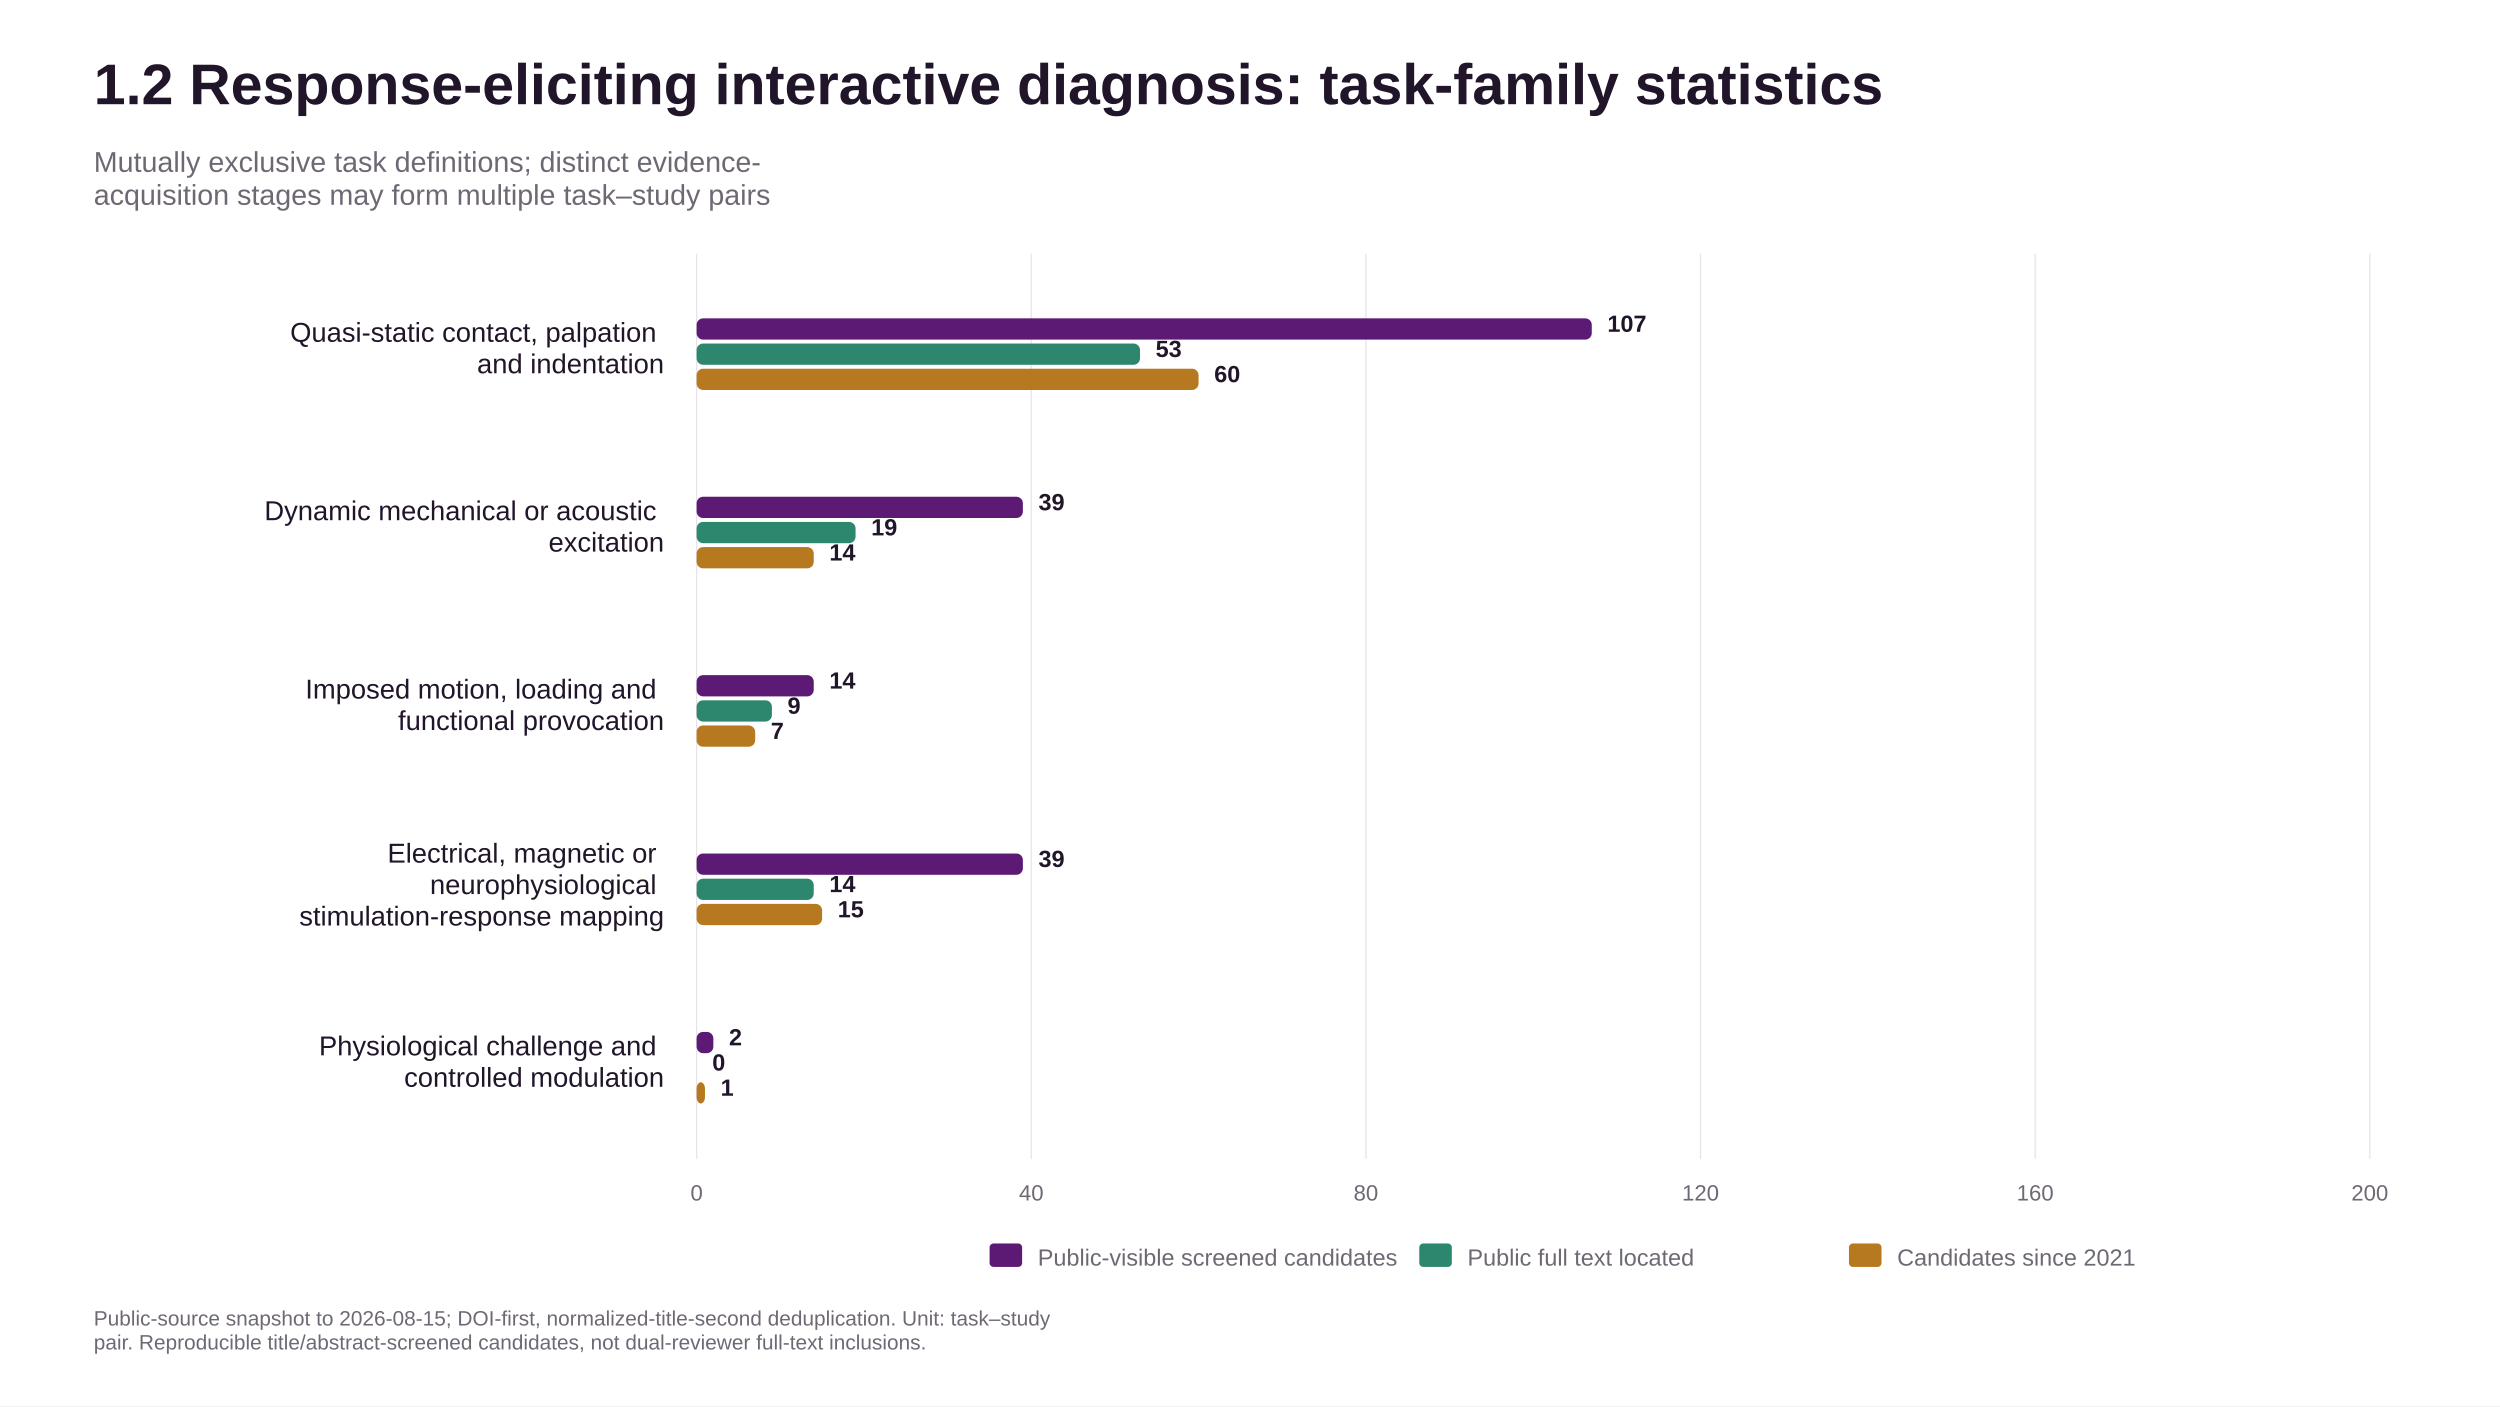
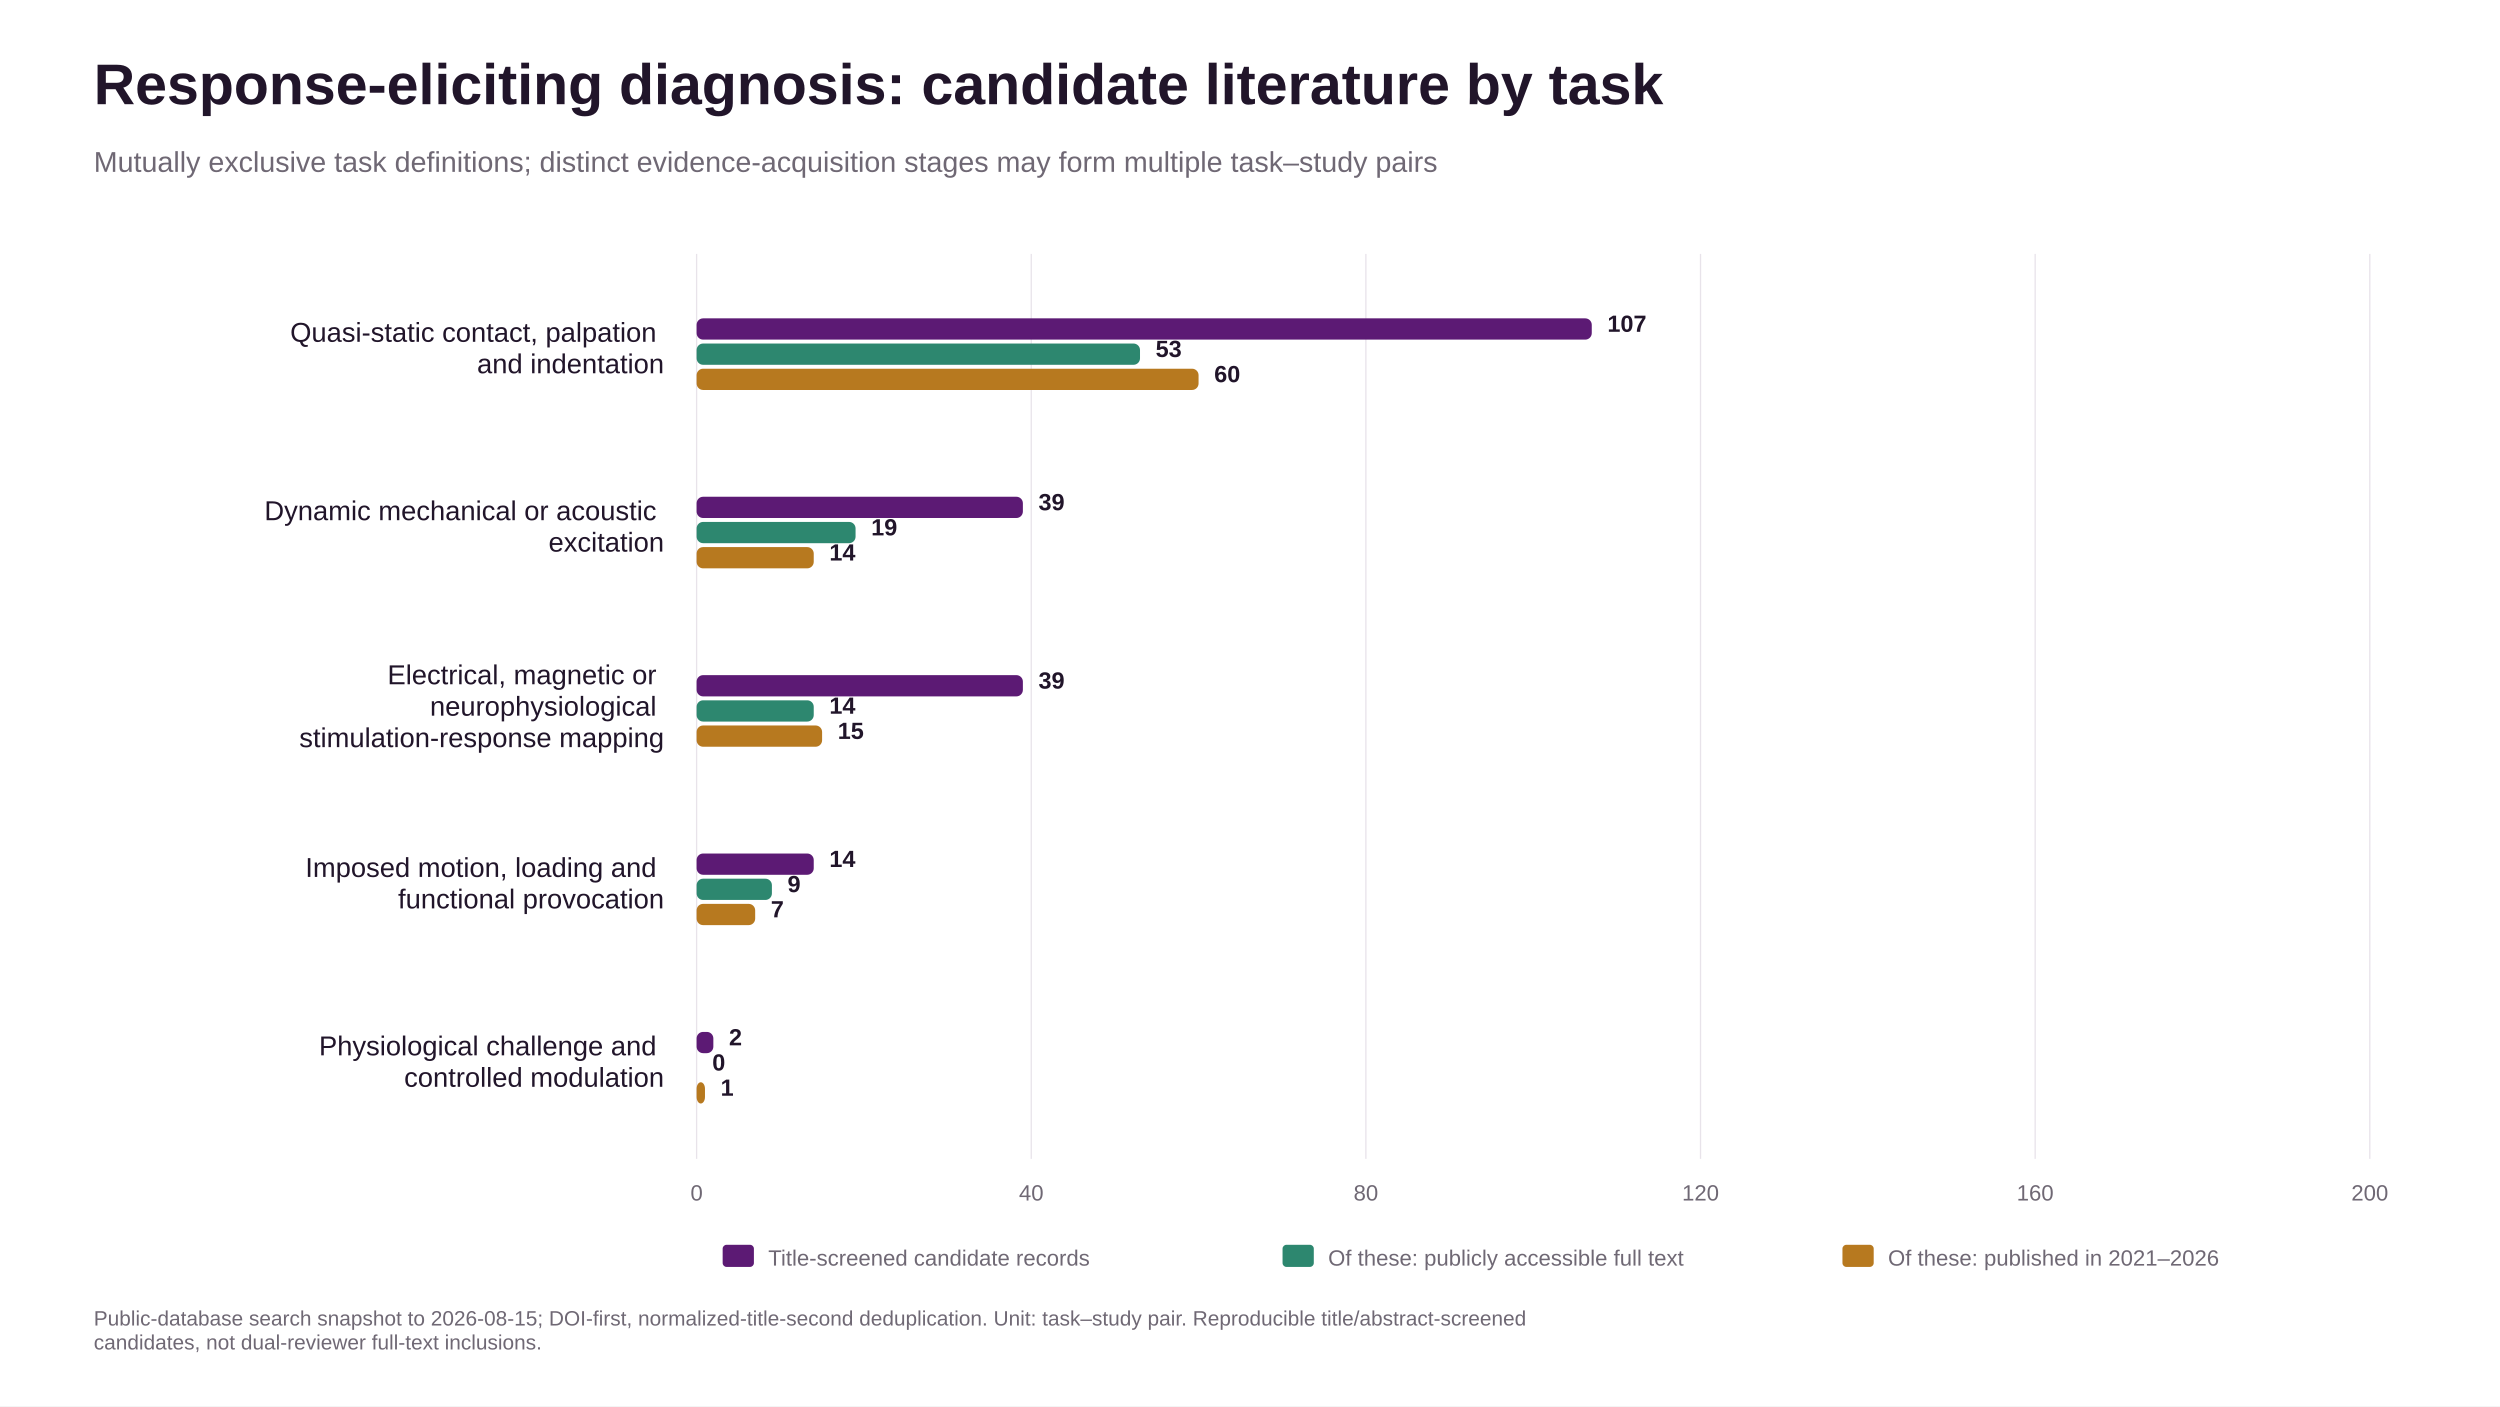
<svg xmlns="http://www.w3.org/2000/svg" width="1920" height="1080" viewBox="0 0 1920 1080">
  <rect width="1920" height="1080" fill="#FFFFFF" />
  <text x="72" y="80" font-size="44" fill="#21152A" text-anchor="start" font-weight="700" font-family="Arial,'Microsoft YaHei','Noto Sans CJK SC',sans-serif">
-     <tspan x="72" dy="0">1.2 Response-eliciting interactive diagnosis: task-family statistics</tspan>
+     <tspan x="72" dy="0">Response-eliciting diagnosis: candidate literature by task</tspan>
  </text>
  <text x="72" y="132" font-size="22" fill="#6F6874" text-anchor="start" font-weight="400" font-family="Arial,'Microsoft YaHei','Noto Sans CJK SC',sans-serif">
-     <tspan x="72" dy="0">Mutually exclusive task definitions; distinct evidence-</tspan>
-     <tspan x="72" dy="25.3">acquisition stages may form multiple task–study pairs</tspan>
+     <tspan x="72" dy="0">Mutually exclusive task definitions; distinct evidence-acquisition stages may form multiple task–study pairs</tspan>
  </text>
  <line x1="535" y1="195" x2="535" y2="890" stroke="#E8E3EA" stroke-width="1" />
  <text x="535" y="922" font-size="17" fill="#6F6874" text-anchor="middle" font-weight="400" font-family="Arial,'Microsoft YaHei','Noto Sans CJK SC',sans-serif">
    <tspan x="535" dy="0">0</tspan>
  </text>
  <line x1="792" y1="195" x2="792" y2="890" stroke="#E8E3EA" stroke-width="1" />
  <text x="792" y="922" font-size="17" fill="#6F6874" text-anchor="middle" font-weight="400" font-family="Arial,'Microsoft YaHei','Noto Sans CJK SC',sans-serif">
    <tspan x="792" dy="0">40</tspan>
  </text>
  <line x1="1049" y1="195" x2="1049" y2="890" stroke="#E8E3EA" stroke-width="1" />
  <text x="1049" y="922" font-size="17" fill="#6F6874" text-anchor="middle" font-weight="400" font-family="Arial,'Microsoft YaHei','Noto Sans CJK SC',sans-serif">
    <tspan x="1049" dy="0">80</tspan>
  </text>
  <line x1="1306" y1="195" x2="1306" y2="890" stroke="#E8E3EA" stroke-width="1" />
  <text x="1306" y="922" font-size="17" fill="#6F6874" text-anchor="middle" font-weight="400" font-family="Arial,'Microsoft YaHei','Noto Sans CJK SC',sans-serif">
    <tspan x="1306" dy="0">120</tspan>
  </text>
  <line x1="1563" y1="195" x2="1563" y2="890" stroke="#E8E3EA" stroke-width="1" />
  <text x="1563" y="922" font-size="17" fill="#6F6874" text-anchor="middle" font-weight="400" font-family="Arial,'Microsoft YaHei','Noto Sans CJK SC',sans-serif">
    <tspan x="1563" dy="0">160</tspan>
  </text>
  <line x1="1820" y1="195" x2="1820" y2="890" stroke="#E8E3EA" stroke-width="1" />
  <text x="1820" y="922" font-size="17" fill="#6F6874" text-anchor="middle" font-weight="400" font-family="Arial,'Microsoft YaHei','Noto Sans CJK SC',sans-serif">
    <tspan x="1820" dy="0">200</tspan>
  </text>
  <text x="510" y="262.5" font-size="21" fill="#21152A" text-anchor="end" font-weight="400" font-family="Arial,'Microsoft YaHei','Noto Sans CJK SC',sans-serif">
    <tspan x="510" dy="0">Quasi-static contact, palpation</tspan>
    <tspan x="510" dy="24.15">and indentation</tspan>
  </text>
  <rect x="535" y="244.5" width="687.475" height="16.333" rx="5" fill="#5C1A74" />
  <text x="1234.475" y="254.833" font-size="18" fill="#21152A" text-anchor="start" font-weight="600" font-family="Arial,'Microsoft YaHei','Noto Sans CJK SC',sans-serif">
    <tspan x="1234.475" dy="0">107</tspan>
  </text>
  <rect x="535" y="263.833" width="340.525" height="16.333" rx="5" fill="#2D876F" />
  <text x="887.525" y="274.167" font-size="18" fill="#21152A" text-anchor="start" font-weight="600" font-family="Arial,'Microsoft YaHei','Noto Sans CJK SC',sans-serif">
    <tspan x="887.525" dy="0">53</tspan>
  </text>
  <rect x="535" y="283.167" width="385.5" height="16.333" rx="5" fill="#B7791F" />
  <text x="932.5" y="293.5" font-size="18" fill="#21152A" text-anchor="start" font-weight="600" font-family="Arial,'Microsoft YaHei','Noto Sans CJK SC',sans-serif">
    <tspan x="932.5" dy="0">60</tspan>
  </text>
  <text x="510" y="399.5" font-size="21" fill="#21152A" text-anchor="end" font-weight="400" font-family="Arial,'Microsoft YaHei','Noto Sans CJK SC',sans-serif">
    <tspan x="510" dy="0">Dynamic mechanical or acoustic</tspan>
    <tspan x="510" dy="24.15">excitation</tspan>
  </text>
  <rect x="535" y="381.5" width="250.575" height="16.333" rx="5" fill="#5C1A74" />
  <text x="797.575" y="391.833" font-size="18" fill="#21152A" text-anchor="start" font-weight="600" font-family="Arial,'Microsoft YaHei','Noto Sans CJK SC',sans-serif">
    <tspan x="797.575" dy="0">39</tspan>
  </text>
  <rect x="535" y="400.833" width="122.075" height="16.333" rx="5" fill="#2D876F" />
  <text x="669.075" y="411.167" font-size="18" fill="#21152A" text-anchor="start" font-weight="600" font-family="Arial,'Microsoft YaHei','Noto Sans CJK SC',sans-serif">
    <tspan x="669.075" dy="0">19</tspan>
  </text>
  <rect x="535" y="420.167" width="89.95" height="16.333" rx="5" fill="#B7791F" />
  <text x="636.95" y="430.5" font-size="18" fill="#21152A" text-anchor="start" font-weight="600" font-family="Arial,'Microsoft YaHei','Noto Sans CJK SC',sans-serif">
    <tspan x="636.95" dy="0">14</tspan>
  </text>
-   <text x="510" y="536.5" font-size="21" fill="#21152A" text-anchor="end" font-weight="400" font-family="Arial,'Microsoft YaHei','Noto Sans CJK SC',sans-serif">
-     <tspan x="510" dy="0">Imposed motion, loading and</tspan>
-     <tspan x="510" dy="24.15">functional provocation</tspan>
-   </text>
-   <rect x="535" y="518.5" width="89.95" height="16.333" rx="5" fill="#5C1A74" />
-   <text x="636.95" y="528.833" font-size="18" fill="#21152A" text-anchor="start" font-weight="600" font-family="Arial,'Microsoft YaHei','Noto Sans CJK SC',sans-serif">
-     <tspan x="636.95" dy="0">14</tspan>
-   </text>
-   <rect x="535" y="537.833" width="57.825" height="16.333" rx="5" fill="#2D876F" />
-   <text x="604.825" y="548.167" font-size="18" fill="#21152A" text-anchor="start" font-weight="600" font-family="Arial,'Microsoft YaHei','Noto Sans CJK SC',sans-serif">
-     <tspan x="604.825" dy="0">9</tspan>
-   </text>
-   <rect x="535" y="557.167" width="44.975" height="16.333" rx="5" fill="#B7791F" />
-   <text x="591.975" y="567.5" font-size="18" fill="#21152A" text-anchor="start" font-weight="600" font-family="Arial,'Microsoft YaHei','Noto Sans CJK SC',sans-serif">
-     <tspan x="591.975" dy="0">7</tspan>
-   </text>
-   <text x="510" y="662.5" font-size="21" fill="#21152A" text-anchor="end" font-weight="400" font-family="Arial,'Microsoft YaHei','Noto Sans CJK SC',sans-serif">
+   <text x="510" y="525.5" font-size="21" fill="#21152A" text-anchor="end" font-weight="400" font-family="Arial,'Microsoft YaHei','Noto Sans CJK SC',sans-serif">
    <tspan x="510" dy="0">Electrical, magnetic or</tspan>
    <tspan x="510" dy="24.15">neurophysiological</tspan>
    <tspan x="510" dy="24.15">stimulation-response mapping</tspan>
  </text>
-   <rect x="535" y="655.5" width="250.575" height="16.333" rx="5" fill="#5C1A74" />
-   <text x="797.575" y="665.833" font-size="18" fill="#21152A" text-anchor="start" font-weight="600" font-family="Arial,'Microsoft YaHei','Noto Sans CJK SC',sans-serif">
+   <rect x="535" y="518.5" width="250.575" height="16.333" rx="5" fill="#5C1A74" />
+   <text x="797.575" y="528.833" font-size="18" fill="#21152A" text-anchor="start" font-weight="600" font-family="Arial,'Microsoft YaHei','Noto Sans CJK SC',sans-serif">
    <tspan x="797.575" dy="0">39</tspan>
  </text>
-   <rect x="535" y="674.833" width="89.95" height="16.333" rx="5" fill="#2D876F" />
-   <text x="636.95" y="685.167" font-size="18" fill="#21152A" text-anchor="start" font-weight="600" font-family="Arial,'Microsoft YaHei','Noto Sans CJK SC',sans-serif">
+   <rect x="535" y="537.833" width="89.95" height="16.333" rx="5" fill="#2D876F" />
+   <text x="636.95" y="548.167" font-size="18" fill="#21152A" text-anchor="start" font-weight="600" font-family="Arial,'Microsoft YaHei','Noto Sans CJK SC',sans-serif">
    <tspan x="636.95" dy="0">14</tspan>
  </text>
-   <rect x="535" y="694.167" width="96.375" height="16.333" rx="5" fill="#B7791F" />
-   <text x="643.375" y="704.5" font-size="18" fill="#21152A" text-anchor="start" font-weight="600" font-family="Arial,'Microsoft YaHei','Noto Sans CJK SC',sans-serif">
+   <rect x="535" y="557.167" width="96.375" height="16.333" rx="5" fill="#B7791F" />
+   <text x="643.375" y="567.5" font-size="18" fill="#21152A" text-anchor="start" font-weight="600" font-family="Arial,'Microsoft YaHei','Noto Sans CJK SC',sans-serif">
    <tspan x="643.375" dy="0">15</tspan>
+   </text>
+   <text x="510" y="673.5" font-size="21" fill="#21152A" text-anchor="end" font-weight="400" font-family="Arial,'Microsoft YaHei','Noto Sans CJK SC',sans-serif">
+     <tspan x="510" dy="0">Imposed motion, loading and</tspan>
+     <tspan x="510" dy="24.15">functional provocation</tspan>
+   </text>
+   <rect x="535" y="655.5" width="89.95" height="16.333" rx="5" fill="#5C1A74" />
+   <text x="636.95" y="665.833" font-size="18" fill="#21152A" text-anchor="start" font-weight="600" font-family="Arial,'Microsoft YaHei','Noto Sans CJK SC',sans-serif">
+     <tspan x="636.95" dy="0">14</tspan>
+   </text>
+   <rect x="535" y="674.833" width="57.825" height="16.333" rx="5" fill="#2D876F" />
+   <text x="604.825" y="685.167" font-size="18" fill="#21152A" text-anchor="start" font-weight="600" font-family="Arial,'Microsoft YaHei','Noto Sans CJK SC',sans-serif">
+     <tspan x="604.825" dy="0">9</tspan>
+   </text>
+   <rect x="535" y="694.167" width="44.975" height="16.333" rx="5" fill="#B7791F" />
+   <text x="591.975" y="704.5" font-size="18" fill="#21152A" text-anchor="start" font-weight="600" font-family="Arial,'Microsoft YaHei','Noto Sans CJK SC',sans-serif">
+     <tspan x="591.975" dy="0">7</tspan>
  </text>
  <text x="510" y="810.5" font-size="21" fill="#21152A" text-anchor="end" font-weight="400" font-family="Arial,'Microsoft YaHei','Noto Sans CJK SC',sans-serif">
    <tspan x="510" dy="0">Physiological challenge and</tspan>
    <tspan x="510" dy="24.15">controlled modulation</tspan>
  </text>
  <rect x="535" y="792.5" width="12.85" height="16.333" rx="5" fill="#5C1A74" />
  <text x="559.85" y="802.833" font-size="18" fill="#21152A" text-anchor="start" font-weight="600" font-family="Arial,'Microsoft YaHei','Noto Sans CJK SC',sans-serif">
    <tspan x="559.85" dy="0">2</tspan>
  </text>
  <rect x="535" y="811.833" width="0" height="16.333" rx="5" fill="#2D876F" />
  <text x="547" y="822.167" font-size="18" fill="#21152A" text-anchor="start" font-weight="600" font-family="Arial,'Microsoft YaHei','Noto Sans CJK SC',sans-serif">
    <tspan x="547" dy="0">0</tspan>
  </text>
  <rect x="535" y="831.167" width="6.425" height="16.333" rx="5" fill="#B7791F" />
  <text x="553.425" y="841.5" font-size="18" fill="#21152A" text-anchor="start" font-weight="600" font-family="Arial,'Microsoft YaHei','Noto Sans CJK SC',sans-serif">
    <tspan x="553.425" dy="0">1</tspan>
  </text>
-   <rect x="760" y="955" width="25" height="18" rx="3" fill="#5C1A74" />
-   <text x="797" y="972" font-size="18" fill="#6F6874" text-anchor="start" font-weight="400" font-family="Arial,'Microsoft YaHei','Noto Sans CJK SC',sans-serif">
-     <tspan x="797" dy="0">Public-visible screened candidates</tspan>
+   <rect x="555" y="956" width="24" height="17" rx="3" fill="#5C1A74" />
+   <text x="590" y="972" font-size="17" fill="#6F6874" text-anchor="start" font-weight="400" font-family="Arial,'Microsoft YaHei','Noto Sans CJK SC',sans-serif">
+     <tspan x="590" dy="0">Title-screened candidate records</tspan>
  </text>
-   <rect x="1090" y="955" width="25" height="18" rx="3" fill="#2D876F" />
-   <text x="1127" y="972" font-size="18" fill="#6F6874" text-anchor="start" font-weight="400" font-family="Arial,'Microsoft YaHei','Noto Sans CJK SC',sans-serif">
-     <tspan x="1127" dy="0">Public full text located</tspan>
+   <rect x="985" y="956" width="24" height="17" rx="3" fill="#2D876F" />
+   <text x="1020" y="972" font-size="17" fill="#6F6874" text-anchor="start" font-weight="400" font-family="Arial,'Microsoft YaHei','Noto Sans CJK SC',sans-serif">
+     <tspan x="1020" dy="0">Of these: publicly accessible full text</tspan>
  </text>
-   <rect x="1420" y="955" width="25" height="18" rx="3" fill="#B7791F" />
-   <text x="1457" y="972" font-size="18" fill="#6F6874" text-anchor="start" font-weight="400" font-family="Arial,'Microsoft YaHei','Noto Sans CJK SC',sans-serif">
-     <tspan x="1457" dy="0">Candidates since 2021</tspan>
+   <rect x="1415" y="956" width="24" height="17" rx="3" fill="#B7791F" />
+   <text x="1450" y="972" font-size="17" fill="#6F6874" text-anchor="start" font-weight="400" font-family="Arial,'Microsoft YaHei','Noto Sans CJK SC',sans-serif">
+     <tspan x="1450" dy="0">Of these: published in 2021–2026</tspan>
  </text>
  <text x="72" y="1018" font-size="16" fill="#6F6874" text-anchor="start" font-weight="400" font-family="Arial,'Microsoft YaHei','Noto Sans CJK SC',sans-serif">
-     <tspan x="72" dy="0">Public-source snapshot to 2026-08-15; DOI-first, normalized-title-second deduplication. Unit: task–study </tspan>
-     <tspan x="72" dy="18.4">pair. Reproducible title/abstract-screened candidates, not dual-reviewer full-text inclusions.</tspan>
+     <tspan x="72" dy="0">Public-database search snapshot to 2026-08-15; DOI-first, normalized-title-second deduplication. Unit: task–study pair. Reproducible title/abstract-screened</tspan>
+     <tspan x="72" dy="18.4">candidates, not dual-reviewer full-text inclusions.</tspan>
  </text>
</svg>
